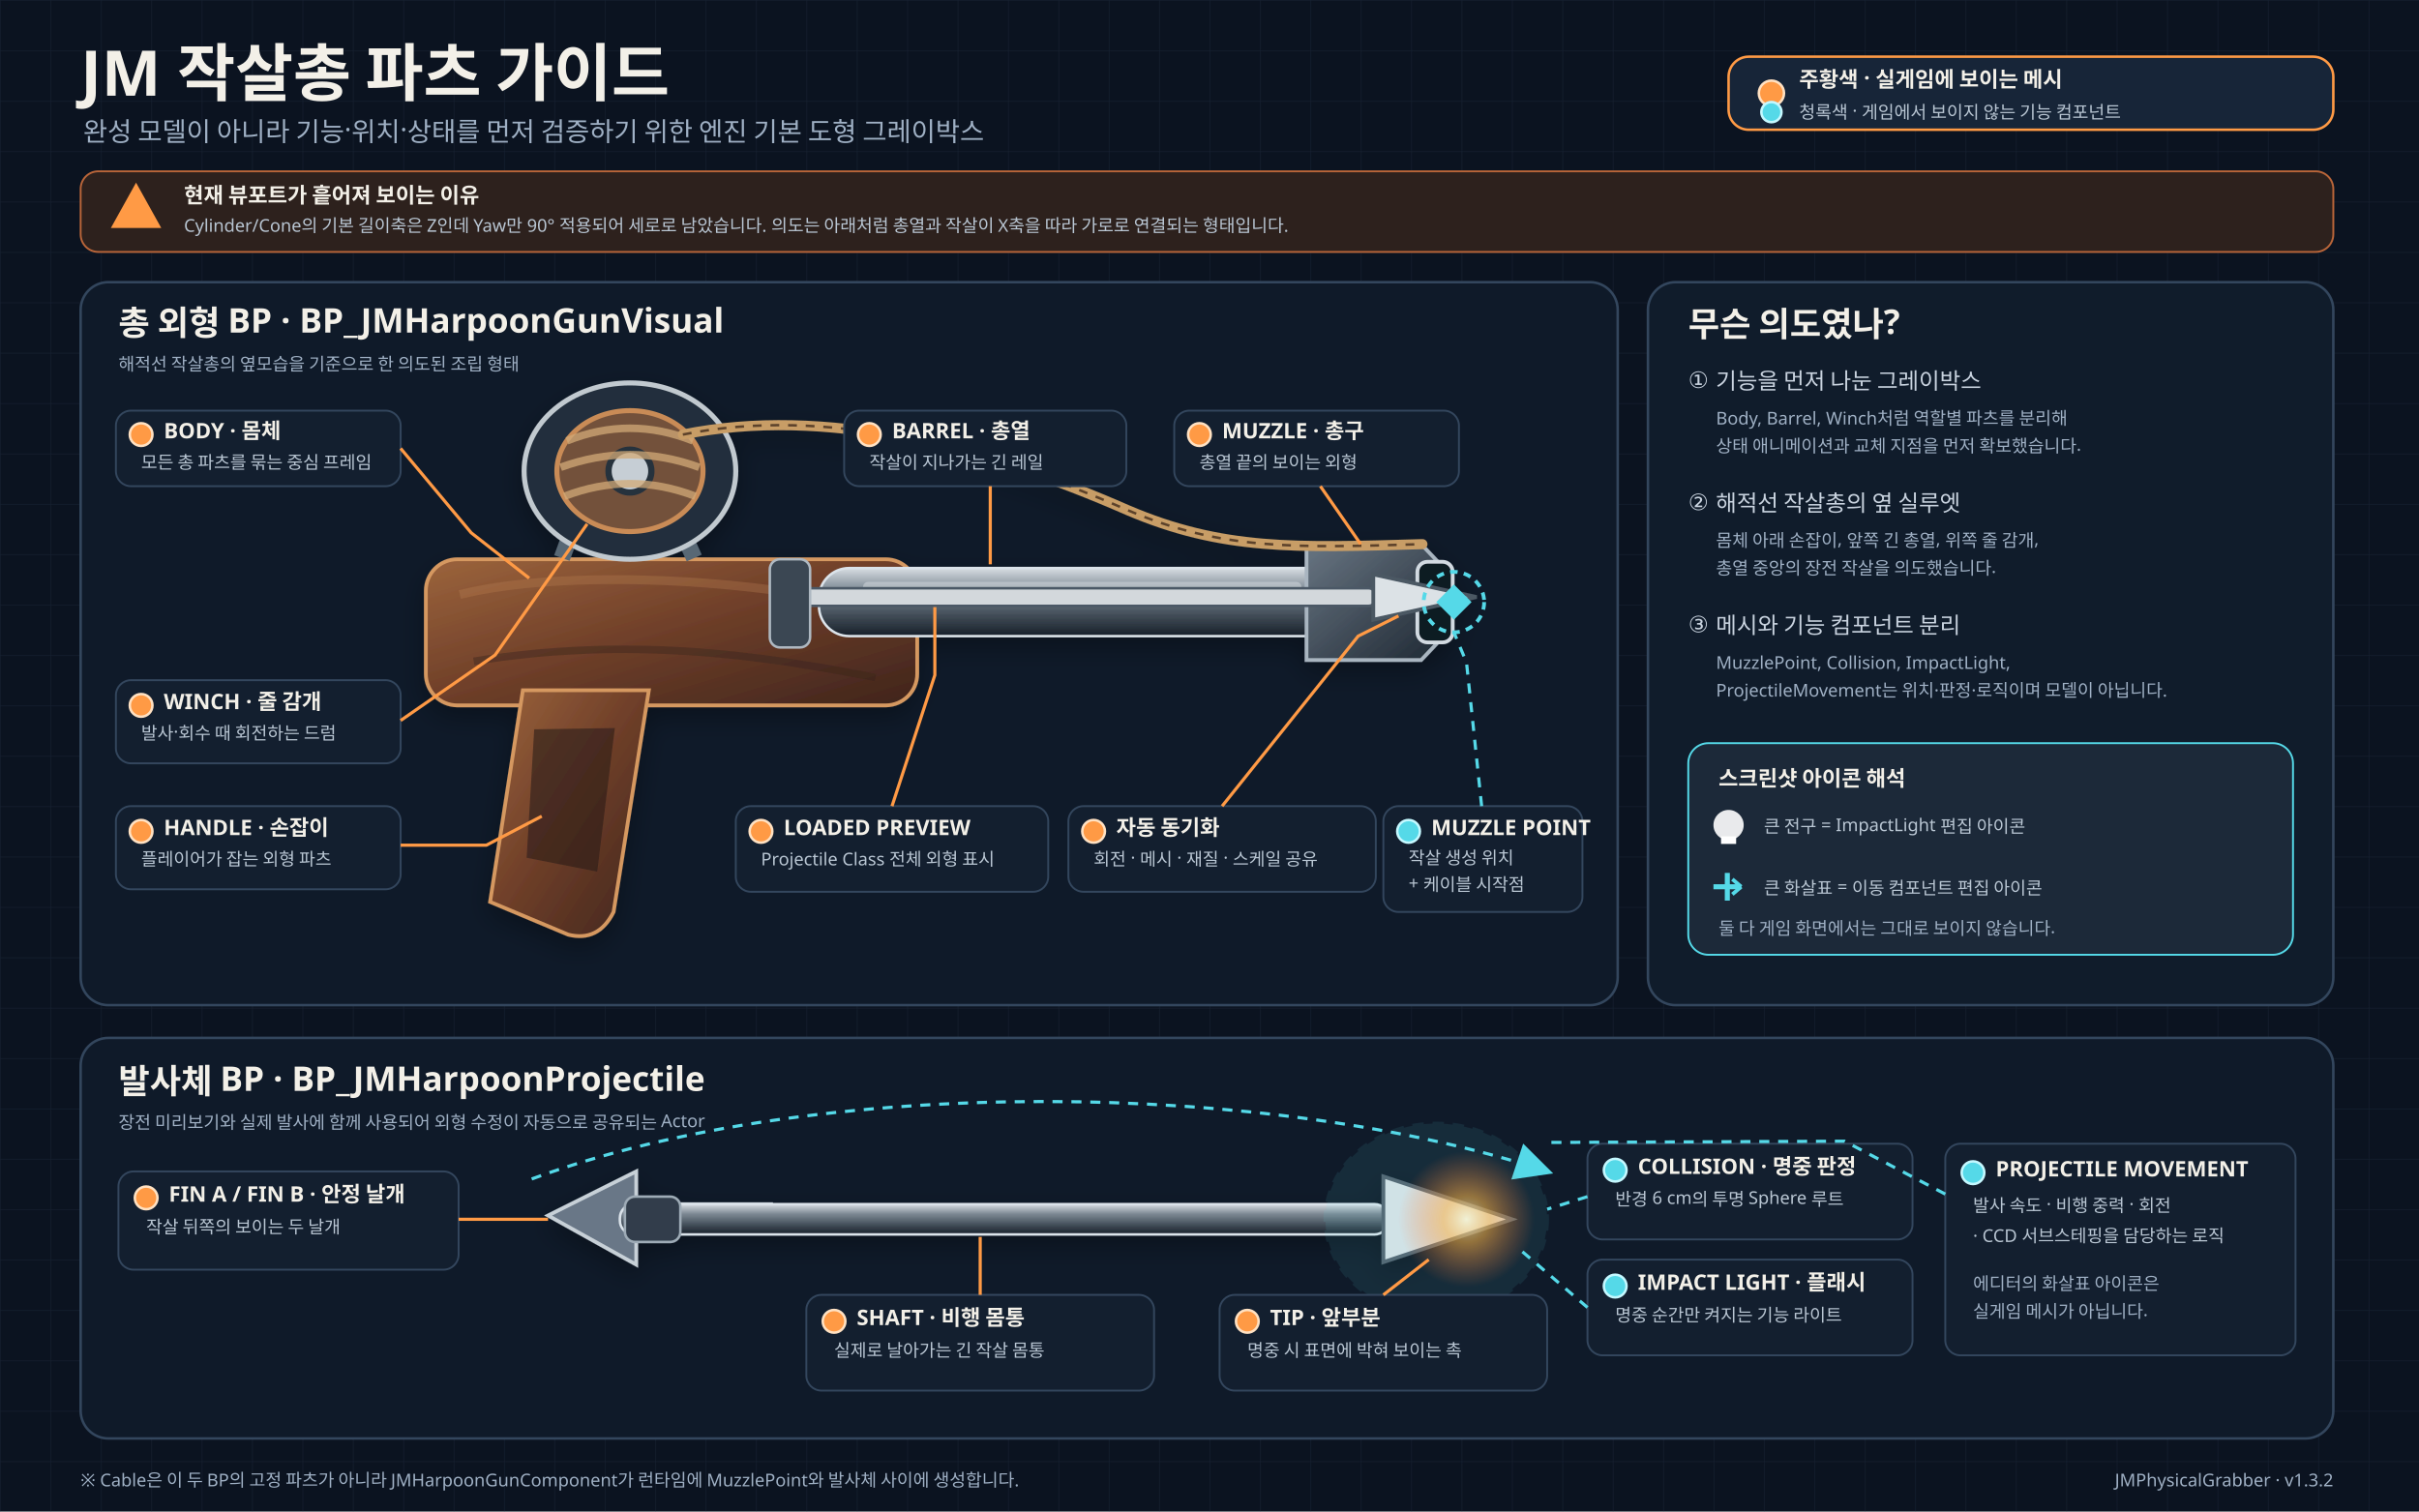
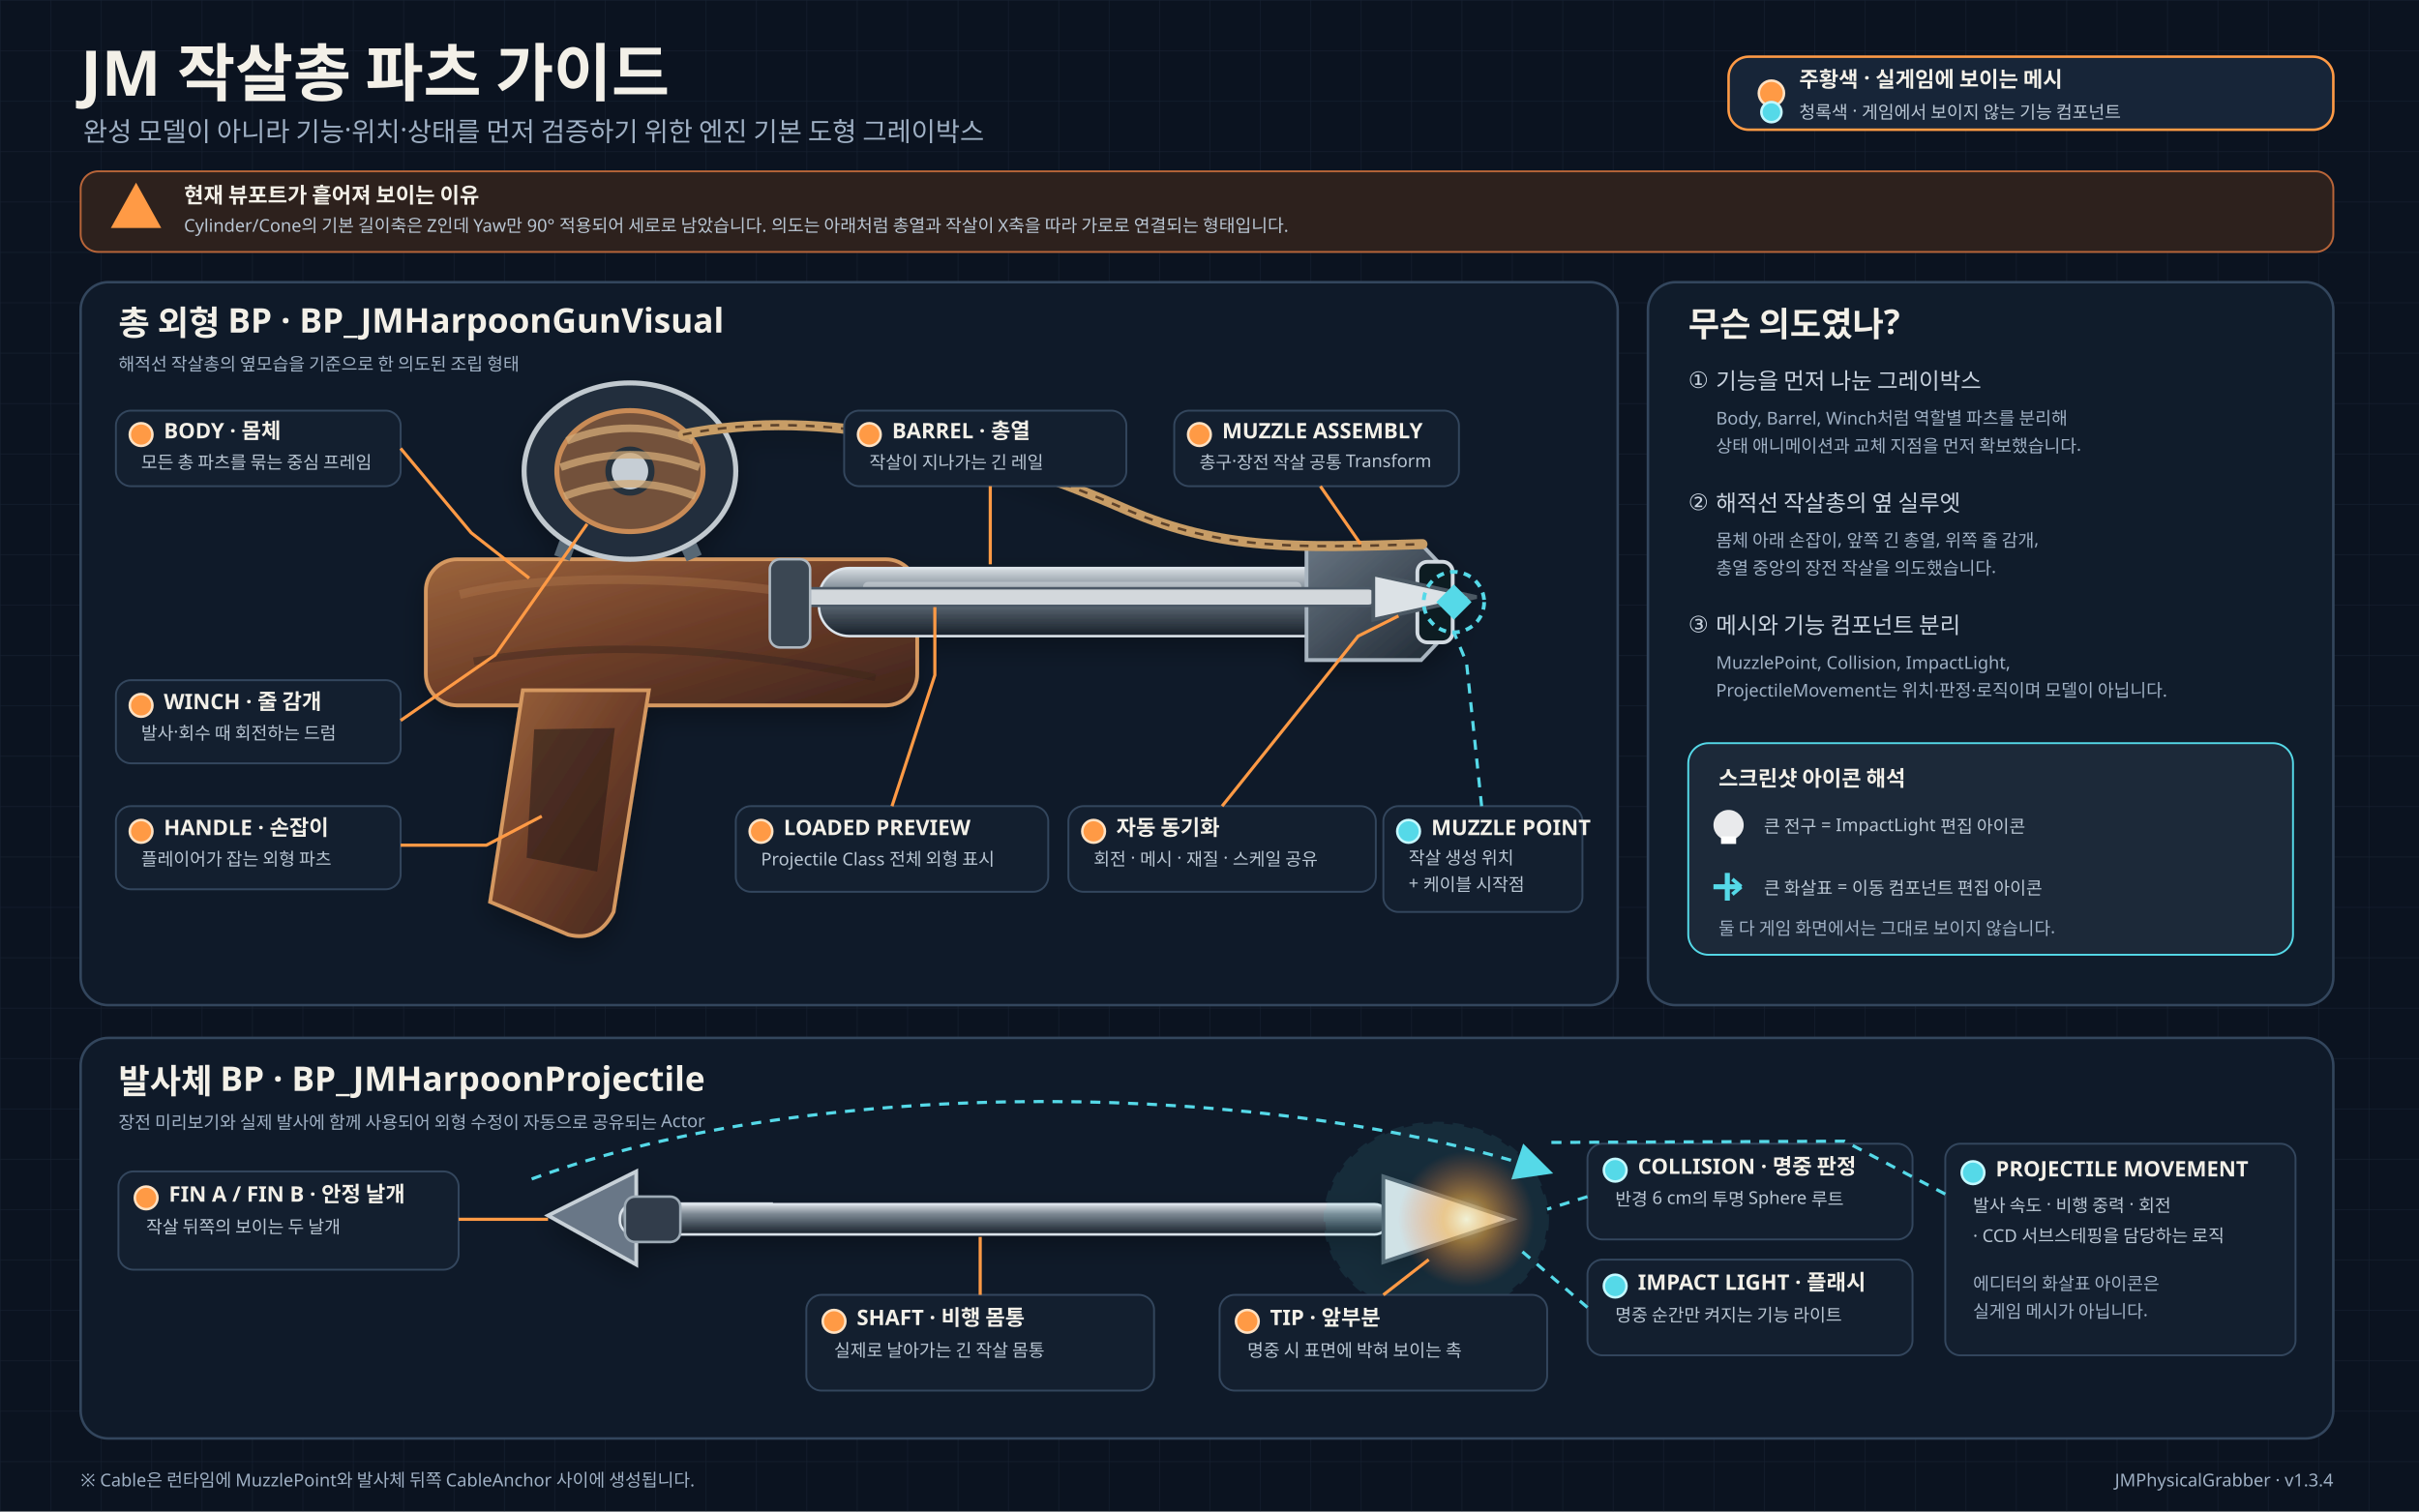
<svg xmlns="http://www.w3.org/2000/svg" width="1920" height="1200" viewBox="0 0 1920 1200">
  <defs>
    <pattern id="grid" width="40" height="40" patternUnits="userSpaceOnUse">
      <path d="M 40 0 L 0 0 0 40" fill="none" stroke="#26354a" stroke-width="1" opacity="0.38" />
    </pattern>
    <linearGradient id="wood" x1="0" y1="0" x2="1" y2="1">
      <stop offset="0" stop-color="#9c643c" />
      <stop offset="0.48" stop-color="#6f3f29" />
      <stop offset="1" stop-color="#3f241c" />
    </linearGradient>
    <linearGradient id="metal" x1="0" y1="0" x2="0" y2="1">
      <stop offset="0" stop-color="#d7dde2" />
      <stop offset="0.32" stop-color="#7d8994" />
      <stop offset="0.72" stop-color="#3e4954" />
      <stop offset="1" stop-color="#171f29" />
    </linearGradient>
    <linearGradient id="darkMetal" x1="0" y1="0" x2="1" y2="1">
      <stop offset="0" stop-color="#687582" />
      <stop offset="1" stop-color="#1e2833" />
    </linearGradient>
    <radialGradient id="impactGlow">
      <stop offset="0" stop-color="#fff8cf" stop-opacity="0.95" />
      <stop offset="0.34" stop-color="#ffb244" stop-opacity="0.75" />
      <stop offset="1" stop-color="#ff7138" stop-opacity="0" />
    </radialGradient>
    <filter id="shadow" x="-30%" y="-30%" width="160%" height="160%">
      <feDropShadow dx="0" dy="8" stdDeviation="10" flood-color="#000" flood-opacity="0.3" />
    </filter>
    <marker id="arrowCyan" markerWidth="12" markerHeight="12" refX="10" refY="6" orient="auto">
      <path d="M0,0 L12,6 L0,12 Z" fill="#55d9e8" />
    </marker>
    <style>
      .title { font-family: 'Malgun Gothic', 'Noto Sans KR', sans-serif; font-size: 50px; font-weight: 700; fill: #f3f0e8; }
      .subtitle { font-family: 'Malgun Gothic', 'Noto Sans KR', sans-serif; font-size: 21px; fill: #9fb0c4; }
      .section { font-family: 'Malgun Gothic', 'Noto Sans KR', sans-serif; font-size: 27px; font-weight: 700; fill: #f3f0e8; }
      .label-title { font-family: 'Malgun Gothic', 'Noto Sans KR', sans-serif; font-size: 17px; font-weight: 700; fill: #f3f0e8; }
      .label-body { font-family: 'Malgun Gothic', 'Noto Sans KR', sans-serif; font-size: 14px; fill: #b9c6d3; }
      .body { font-family: 'Malgun Gothic', 'Noto Sans KR', sans-serif; font-size: 18px; fill: #c9d3df; }
      .small { font-family: 'Malgun Gothic', 'Noto Sans KR', sans-serif; font-size: 14px; fill: #9fb0c4; }
      .orange-line { stroke: #ff9a45; stroke-width: 2.5; fill: none; }
      .cyan-line { stroke: #55d9e8; stroke-width: 2.5; fill: none; stroke-dasharray: 8 7; }
      .card { fill: #131f2f; stroke: #33465d; stroke-width: 1.5; }
      .visible-dot { fill: #ff9a45; stroke: #ffe1c2; stroke-width: 2; }
      .logic-dot { fill: #55d9e8; stroke: #c4f8ff; stroke-width: 2; }
    </style>
  </defs>
  <rect width="1920" height="1200" fill="#0b1320" />
  <rect width="1920" height="1200" fill="url(#grid)" />
  <text x="64" y="76" class="title">JM 작살총 파츠 가이드</text>
  <text x="66" y="112" class="subtitle">완성 모델이 아니라 기능·위치·상태를 먼저 검증하기 위한 엔진 기본 도형 그레이박스</text>
  <rect x="1372" y="45" width="480" height="58" rx="16" fill="#172538" stroke="#ff9a45" stroke-width="2" />
  <circle cx="1406" cy="74" r="10" class="visible-dot" />
  <text x="1428" y="69" class="label-title">주황색 · 실게임에 보이는 메시</text>
  <circle cx="1406" cy="89" r="8" class="logic-dot" />
  <text x="1428" y="94" class="label-body">청록색 · 게임에서 보이지 않는 기능 컴포넌트</text>
  <rect x="64" y="136" width="1788" height="64" rx="14" fill="#2d211d" stroke="#b96539" stroke-width="1.5" />
  <path d="M88 181 L108 145 L128 181 Z" fill="#ff9a45" />
  <text x="146" y="161" class="label-title">현재 뷰포트가 흩어져 보이는 이유</text>
  <text x="146" y="184" class="label-body">Cylinder/Cone의 기본 길이축은 Z인데 Yaw만 90° 적용되어 세로로 남았습니다. 의도는 아래처럼 총열과 작살이 X축을 따라 가로로 연결되는 형태입니다.</text>
  <rect x="64" y="224" width="1220" height="574" rx="22" fill="#0f1a29" stroke="#33465d" stroke-width="2" />
  <text x="94" y="266" class="section">총 외형 BP · BP_JMHarpoonGunVisual</text>
  <text x="94" y="294" class="small">해적선 작살총의 옆모습을 기준으로 한 의도된 조립 형태</text>
  <g filter="url(#shadow)">
    <rect x="338" y="444" width="390" height="116" rx="25" fill="url(#wood)" stroke="#d59861" stroke-width="3" />
    <path d="M365 472 C445 452 598 458 700 485" stroke="#ba8053" stroke-width="7" opacity="0.32" fill="none" />
    <path d="M376 525 C500 505 604 520 695 538" stroke="#38231d" stroke-width="6" opacity="0.42" fill="none" />
    <path d="M415 548 L515 548 L487 724 Q475 748 451 742 L389 716 Z" fill="url(#wood)" stroke="#d59861" stroke-width="3" />
    <path d="M424 579 L488 578 L474 692 L418 681 Z" fill="#2b1d19" opacity="0.6" />
    <rect x="650" y="451" width="420" height="54" rx="24" fill="url(#metal)" stroke="#dbe3ea" stroke-width="2" />
    <rect x="685" y="462" width="348" height="8" rx="4" fill="#f3f6f8" opacity="0.34" />
    <path d="M1037 432 L1128 432 L1146 451 L1146 505 L1128 524 L1037 524 Z" fill="url(#darkMetal)" stroke="#a9b5c0" stroke-width="3" />
    <rect x="1125" y="446" width="28" height="64" rx="8" fill="#111a24" stroke="#d2dae1" stroke-width="3" />
    <path d="M446 443 L468 383 L524 383 L551 443" fill="none" stroke="#596775" stroke-width="13" />
    <ellipse cx="500" cy="374" rx="84" ry="70" fill="#222f3c" stroke="#c1c9cf" stroke-width="4" />
    <ellipse cx="500" cy="374" rx="58" ry="48" fill="#73513a" stroke="#c98b57" stroke-width="4" />
    <circle cx="500" cy="374" r="17" fill="#c6ced5" stroke="#26313d" stroke-width="5" />
    <path d="M450 350 Q500 330 550 350 M445 371 Q500 351 555 371 M448 394 Q500 374 552 394" fill="none" stroke="#d1aa77" stroke-width="6" opacity="0.75" />
    <rect x="615" y="467" width="478" height="14" rx="7" fill="#d3d8dc" stroke="#4c5966" stroke-width="2" />
    <path d="M1090 456 L1172 474 L1090 492 Z" fill="#dce2e6" stroke="#4b5864" stroke-width="3" />
    <rect x="611" y="444" width="32" height="70" rx="8" fill="#3a4652" stroke="#aeb8c1" stroke-width="2" />
    <path d="M542 345 C655 322 781 355 895 405 C970 437 1028 435 1129 432" fill="none" stroke="#c89d66" stroke-width="8" stroke-linecap="round" />
    <path d="M542 345 C655 322 781 355 895 405 C970 437 1028 435 1129 432" fill="none" stroke="#5d432c" stroke-width="2" stroke-dasharray="7 7" />
  </g>
  <circle cx="1154" cy="478" r="24" fill="none" stroke="#55d9e8" stroke-width="3" stroke-dasharray="6 5" />
  <path d="M1154 464 L1168 478 L1154 492 L1140 478 Z" fill="#55d9e8" />
  <g>
    <rect x="92" y="326" width="226" height="60" rx="12" class="card" />
    <circle cx="112" cy="345" r="9" class="visible-dot" />
    <text x="130" y="348" class="label-title">BODY · 몸체</text>
    <text x="112" y="372" class="label-body">모든 총 파츠를 묶는 중심 프레임</text>
    <path d="M318 356 L374 423 L420 459" class="orange-line" />
    <rect x="92" y="640" width="226" height="66" rx="12" class="card" />
    <circle cx="112" cy="660" r="9" class="visible-dot" />
    <text x="130" y="663" class="label-title">HANDLE · 손잡이</text>
    <text x="112" y="687" class="label-body">플레이어가 잡는 외형 파츠</text>
    <path d="M318 671 L386 671 L430 648" class="orange-line" />
    <rect x="670" y="326" width="224" height="60" rx="12" class="card" />
    <circle cx="690" cy="345" r="9" class="visible-dot" />
    <text x="708" y="348" class="label-title">BARREL · 총열</text>
    <text x="690" y="372" class="label-body">작살이 지나가는 긴 레일</text>
    <path d="M786 386 L786 448" class="orange-line" />
    <rect x="932" y="326" width="226" height="60" rx="12" class="card" />
    <circle cx="952" cy="345" r="9" class="visible-dot" />
-     <text x="970" y="348" class="label-title">MUZZLE · 총구</text>
-     <text x="952" y="372" class="label-body">총열 끝의 보이는 외형</text>
+     <text x="970" y="348" class="label-title">MUZZLE ASSEMBLY</text>
+     <text x="952" y="372" class="label-body">총구·장전 작살 공통 Transform</text>
    <path d="M1048 386 L1080 432" class="orange-line" />
    <rect x="92" y="540" width="226" height="66" rx="12" class="card" />
    <circle cx="112" cy="560" r="9" class="visible-dot" />
    <text x="130" y="563" class="label-title">WINCH · 줄 감개</text>
    <text x="112" y="587" class="label-body">발사·회수 때 회전하는 드럼</text>
    <path d="M318 572 L393 520 L466 416" class="orange-line" />
    <rect x="584" y="640" width="248" height="68" rx="12" class="card" />
    <circle cx="604" cy="660" r="9" class="visible-dot" />
    <text x="622" y="663" class="label-title">LOADED PREVIEW</text>
    <text x="604" y="687" class="label-body">Projectile Class 전체 외형 표시</text>
    <path d="M708 640 L742 536 L742 482" class="orange-line" />
    <rect x="848" y="640" width="244" height="68" rx="12" class="card" />
    <circle cx="868" cy="660" r="9" class="visible-dot" />
    <text x="886" y="663" class="label-title">자동 동기화</text>
    <text x="868" y="687" class="label-body">회전 · 메시 · 재질 · 스케일 공유</text>
    <path d="M970 640 L1078 505 L1110 489" class="orange-line" />
    <rect x="1098" y="640" width="158" height="84" rx="12" class="card" />
    <circle cx="1118" cy="660" r="9" class="logic-dot" />
    <text x="1136" y="663" class="label-title">MUZZLE POINT</text>
    <text x="1118" y="686" class="label-body">작살 생성 위치</text>
    <text x="1118" y="706" class="label-body">+ 케이블 시작점</text>
    <path d="M1176 640 L1164 526 L1154 502" class="cyan-line" />
  </g>
  <rect x="1308" y="224" width="544" height="574" rx="22" fill="#101c2b" stroke="#33465d" stroke-width="2" />
  <text x="1340" y="267" class="section">무슨 의도였나?</text>
  <text x="1340" y="308" class="body">① 기능을 먼저 나눈 그레이박스</text>
  <text x="1362" y="337" class="small">Body, Barrel, Winch처럼 역할별 파츠를 분리해</text>
  <text x="1362" y="359" class="small">상태 애니메이션과 교체 지점을 먼저 확보했습니다.</text>
  <text x="1340" y="405" class="body">② 해적선 작살총의 옆 실루엣</text>
  <text x="1362" y="434" class="small">몸체 아래 손잡이, 앞쪽 긴 총열, 위쪽 줄 감개,</text>
  <text x="1362" y="456" class="small">총열 중앙의 장전 작살을 의도했습니다.</text>
  <text x="1340" y="502" class="body">③ 메시와 기능 컴포넌트 분리</text>
  <text x="1362" y="531" class="small">MuzzlePoint, Collision, ImpactLight,</text>
  <text x="1362" y="553" class="small">ProjectileMovement는 위치·판정·로직이며 모델이 아닙니다.</text>
  <rect x="1340" y="590" width="480" height="168" rx="16" fill="#1c2939" stroke="#55d9e8" stroke-width="1.5" />
  <text x="1364" y="624" class="label-title">스크린샷 아이콘 해석</text>
  <circle cx="1372" cy="655" r="12" fill="#fff" opacity="0.9" />
  <path d="M1366 667 L1378 667" stroke="#fff" stroke-width="6" />
  <text x="1400" y="661" class="label-body">큰 전구 = ImpactLight 편집 아이콘</text>
  <path d="M1360 704 L1382 704 M1371 693 L1371 715" stroke="#55d9e8" stroke-width="4" />
  <path d="M1382 704 L1375 698 M1382 704 L1375 710" stroke="#55d9e8" stroke-width="3" />
  <text x="1400" y="710" class="label-body">큰 화살표 = 이동 컴포넌트 편집 아이콘</text>
  <text x="1364" y="742" class="small">둘 다 게임 화면에서는 그대로 보이지 않습니다.</text>
  <rect x="64" y="824" width="1788" height="318" rx="22" fill="#0f1a29" stroke="#33465d" stroke-width="2" />
  <text x="94" y="868" class="section">발사체 BP · BP_JMHarpoonProjectile</text>
  <text x="94" y="896" class="small">장전 미리보기와 실제 발사에 함께 사용되어 외형 수정이 자동으로 공유되는 Actor</text>
  <g filter="url(#shadow)">
    <path d="M435 965 L505 930 L505 956 L612 956 L612 978 L505 978 L505 1004 Z" fill="#697787" stroke="#c7d0d7" stroke-width="3" />
    <rect x="492" y="956" width="610" height="24" rx="11" fill="url(#metal)" stroke="#dbe3ea" stroke-width="2" />
    <path d="M1098 934 L1200 968 L1098 1002 Z" fill="#dce2e6" stroke="#53606c" stroke-width="3" />
    <rect x="496" y="950" width="44" height="36" rx="8" fill="#313e4b" stroke="#9eabb6" stroke-width="2" />
  </g>
  <path d="M422 936 C650 852 1010 858 1228 930" class="cyan-line" marker-end="url(#arrowCyan)" />
  <ellipse cx="1140" cy="968" rx="88" ry="76" fill="#55d9e8" opacity="0.09" stroke="#55d9e8" stroke-width="3" stroke-dasharray="9 7" />
  <circle cx="1164" cy="968" r="54" fill="url(#impactGlow)" opacity="0.72" />
  <rect x="94" y="930" width="270" height="78" rx="12" class="card" />
  <circle cx="116" cy="951" r="9" class="visible-dot" />
  <text x="134" y="954" class="label-title">FIN A / FIN B · 안정 날개</text>
  <text x="116" y="979" class="label-body">작살 뒤쪽의 보이는 두 날개</text>
  <path d="M364 968 L435 968" class="orange-line" />
  <rect x="640" y="1028" width="276" height="76" rx="12" class="card" />
  <circle cx="662" cy="1049" r="9" class="visible-dot" />
  <text x="680" y="1052" class="label-title">SHAFT · 비행 몸통</text>
  <text x="662" y="1077" class="label-body">실제로 날아가는 긴 작살 몸통</text>
  <path d="M778 1028 L778 982" class="orange-line" />
  <rect x="968" y="1028" width="260" height="76" rx="12" class="card" />
  <circle cx="990" cy="1049" r="9" class="visible-dot" />
  <text x="1008" y="1052" class="label-title">TIP · 앞부분</text>
  <text x="990" y="1077" class="label-body">명중 시 표면에 박혀 보이는 촉</text>
  <path d="M1098 1028 L1134 1000" class="orange-line" />
  <rect x="1260" y="908" width="258" height="76" rx="12" class="card" />
  <circle cx="1282" cy="929" r="9" class="logic-dot" />
  <text x="1300" y="932" class="label-title">COLLISION · 명중 판정</text>
  <text x="1282" y="957" class="label-body">반경 6 cm의 투명 Sphere 루트</text>
  <path d="M1260 950 L1228 960" class="cyan-line" />
  <rect x="1260" y="1000" width="258" height="76" rx="12" class="card" />
  <circle cx="1282" cy="1021" r="9" class="logic-dot" />
  <text x="1300" y="1024" class="label-title">IMPACT LIGHT · 플래시</text>
  <text x="1282" y="1049" class="label-body">명중 순간만 켜지는 기능 라이트</text>
  <path d="M1260 1038 L1204 990" class="cyan-line" />
  <rect x="1544" y="908" width="278" height="168" rx="12" class="card" />
  <circle cx="1566" cy="931" r="9" class="logic-dot" />
  <text x="1584" y="934" class="label-title">PROJECTILE MOVEMENT</text>
  <text x="1566" y="962" class="label-body">발사 속도 · 비행 중력 · 회전</text>
  <text x="1566" y="986" class="label-body">· CCD 서브스테핑을 담당하는 로직</text>
  <text x="1566" y="1024" class="small">에디터의 화살표 아이콘은</text>
  <text x="1566" y="1046" class="small">실게임 메시가 아닙니다.</text>
  <path d="M1544 948 L1464 906 L1230 907" class="cyan-line" />
-   <text x="64" y="1180" class="small">※ Cable은 이 두 BP의 고정 파츠가 아니라 JMHarpoonGunComponent가 런타임에 MuzzlePoint와 발사체 사이에 생성합니다.</text>
-   <text x="1852" y="1180" text-anchor="end" class="small">JMPhysicalGrabber · v1.3.2</text>
+   <text x="64" y="1180" class="small">※ Cable은 런타임에 MuzzlePoint와 발사체 뒤쪽 CableAnchor 사이에 생성됩니다.</text>
+   <text x="1852" y="1180" text-anchor="end" class="small">JMPhysicalGrabber · v1.3.4</text>
</svg>
